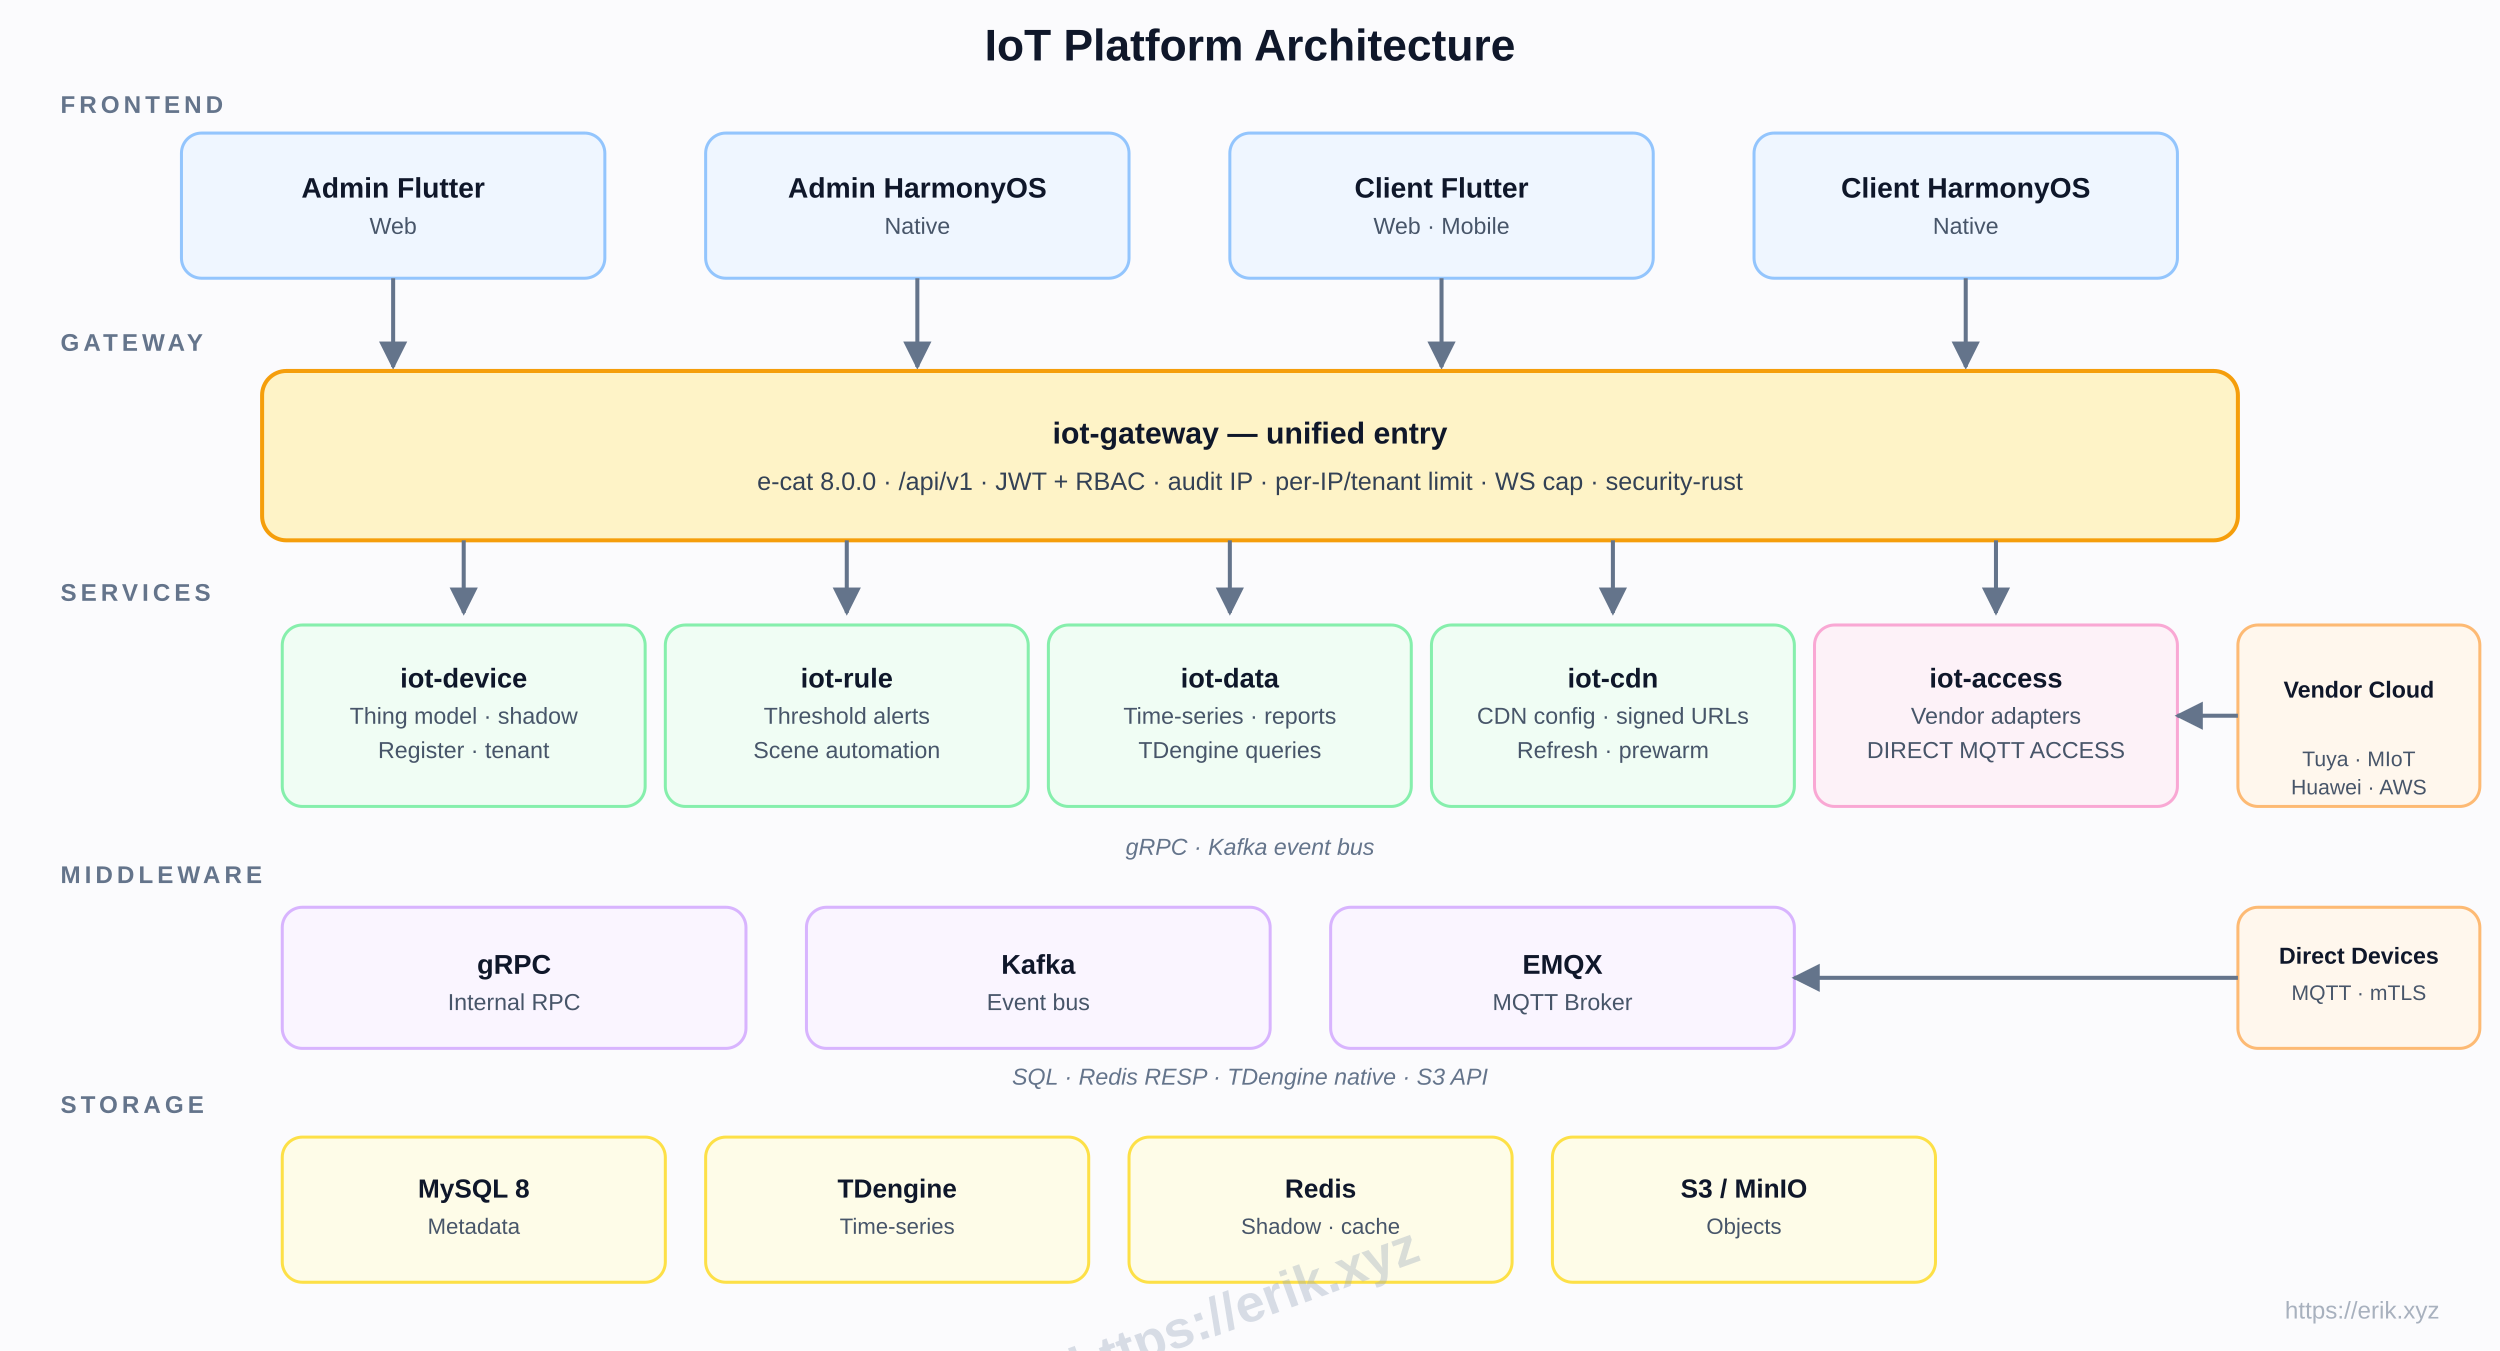
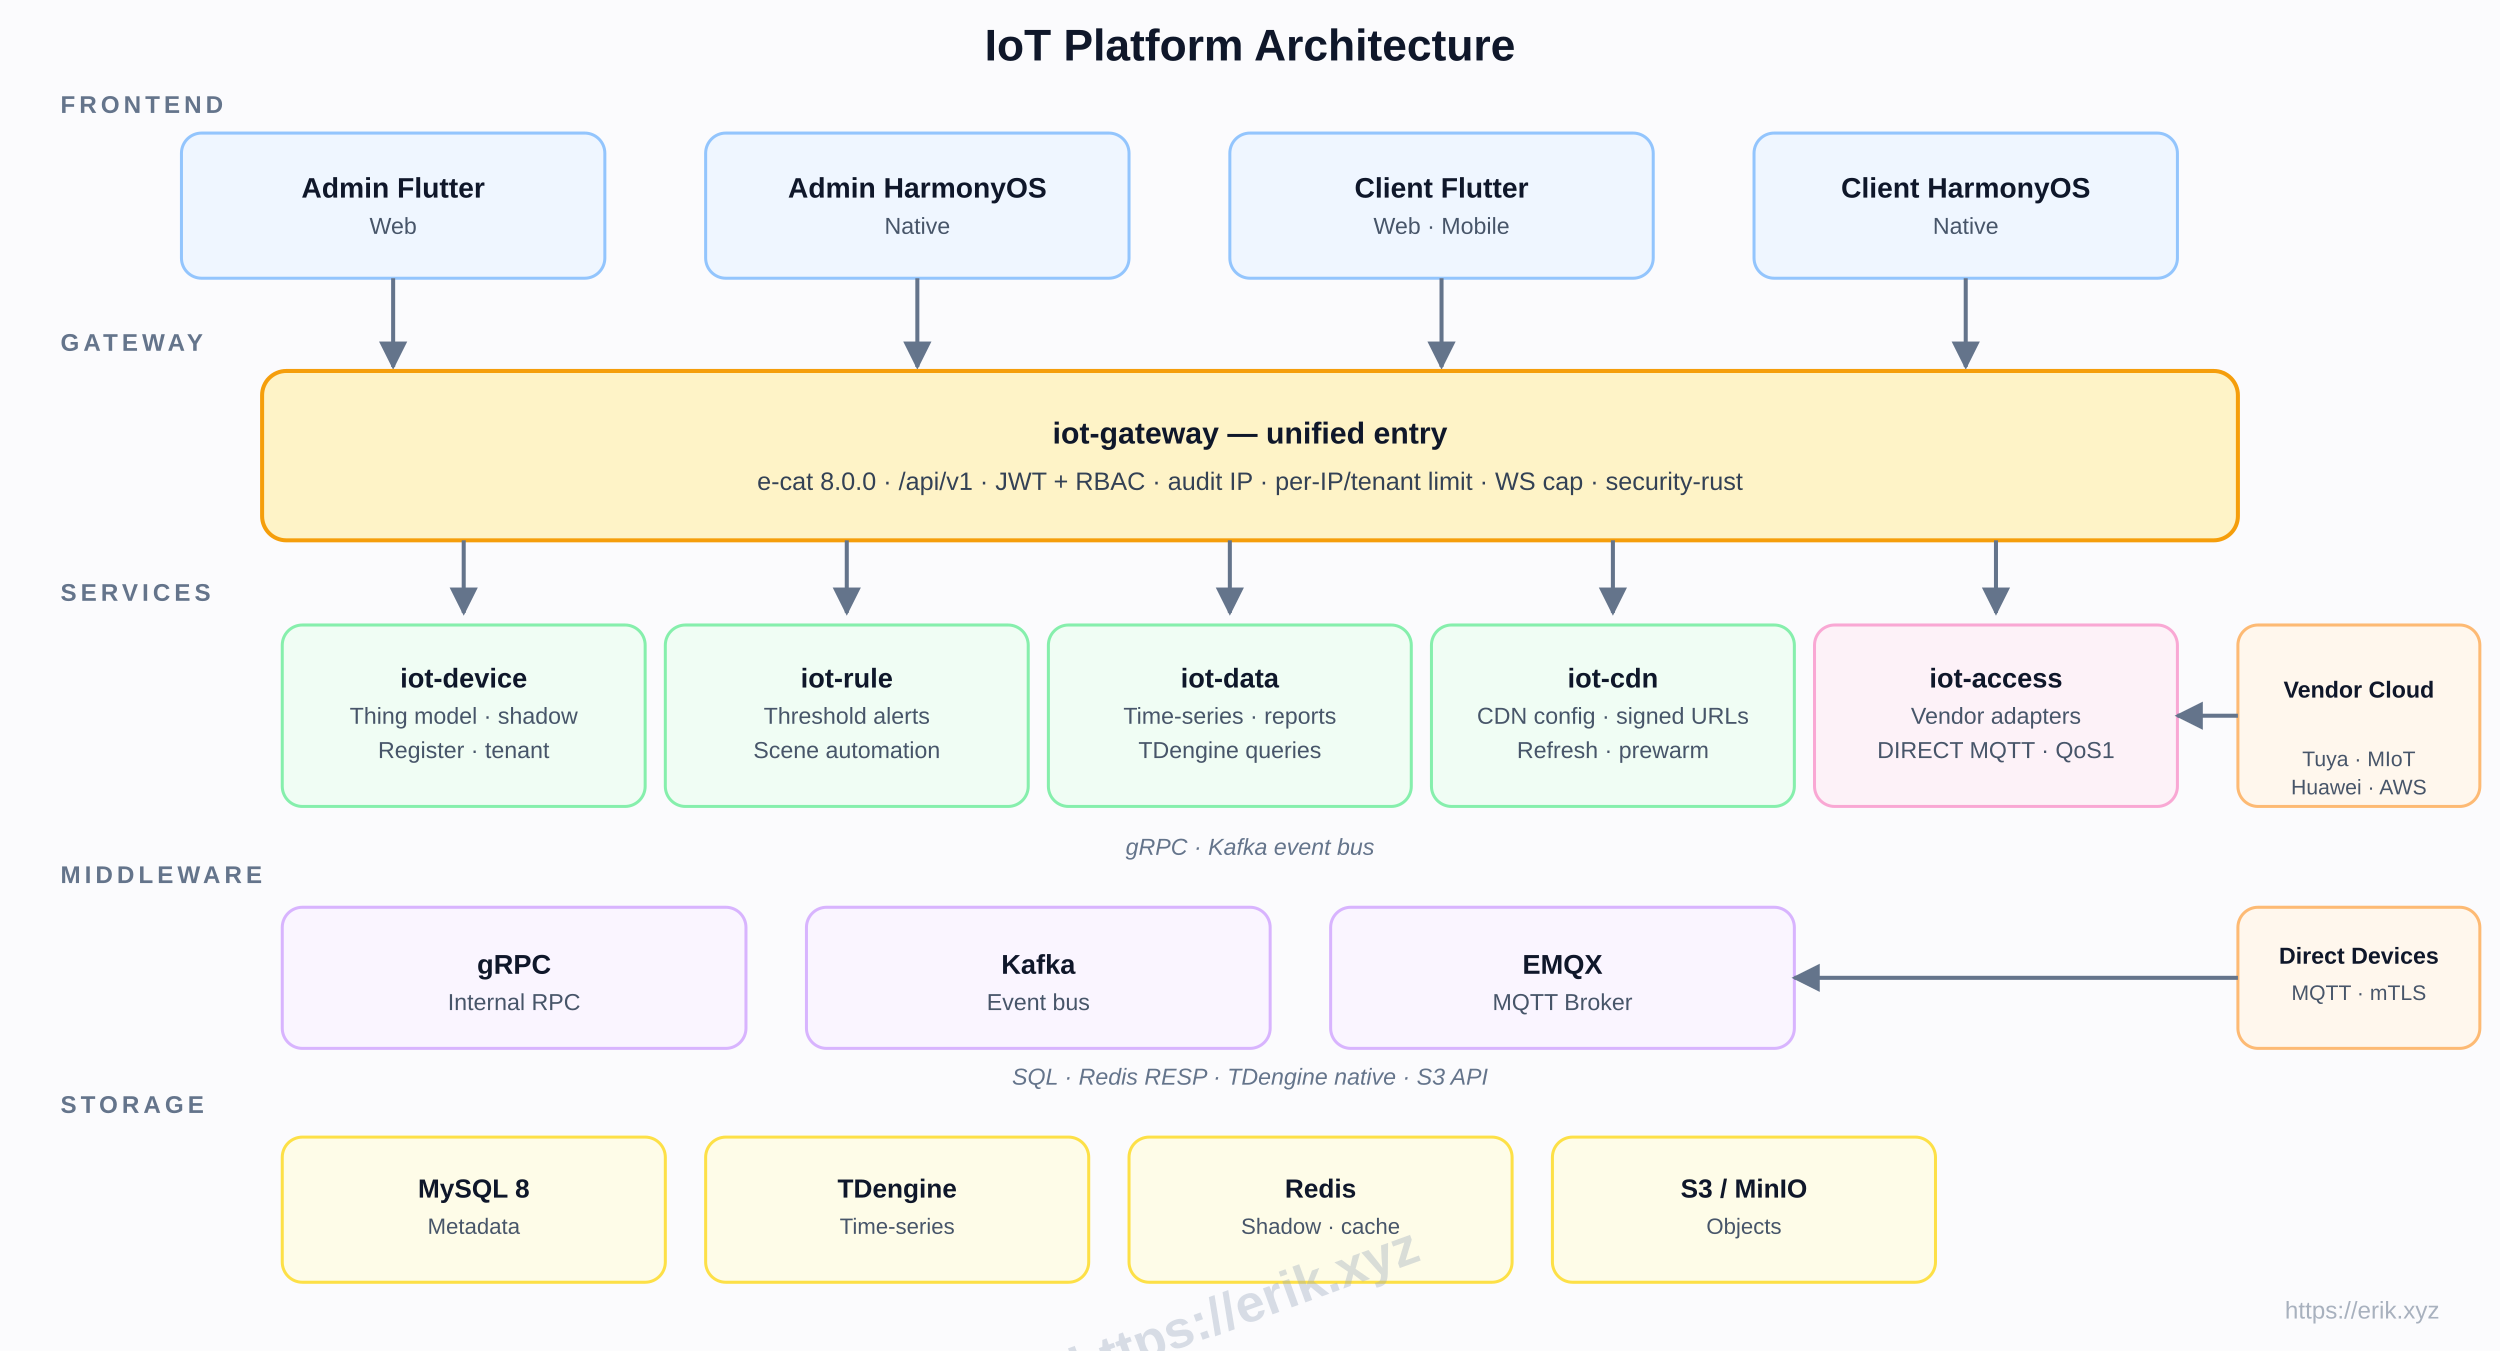
<svg xmlns="http://www.w3.org/2000/svg" viewBox="0 0 1240 670" font-family="Arial, 'PingFang SC', 'Microsoft YaHei', sans-serif">
  <defs>
    <marker id="arrow" viewBox="0 0 10 10" refX="9" refY="5" markerWidth="7" markerHeight="7" orient="auto-start-reverse">
      <path d="M0,0 L10,5 L0,10 z" fill="#64748b" />
    </marker>
  </defs>
  <rect width="1240" height="670" fill="#fbfbfd" />
  <text x="620" y="30" text-anchor="middle" font-size="22" font-weight="bold" fill="#0f172a">IoT Platform Architecture</text>
  <text x="30" y="56" font-size="12" font-weight="bold" letter-spacing="2" fill="#64748b">FRONTEND</text>
  <g>
    <rect x="90" y="66" width="210" height="72" rx="10" fill="#eff6ff" stroke="#93c5fd" stroke-width="1.5" />
    <text x="195" y="98" text-anchor="middle" font-size="14" font-weight="bold" fill="#0f172a">Admin Flutter</text>
    <text x="195" y="116" text-anchor="middle" font-size="11.5" fill="#475569">Web</text>
    <rect x="350" y="66" width="210" height="72" rx="10" fill="#eff6ff" stroke="#93c5fd" stroke-width="1.5" />
    <text x="455" y="98" text-anchor="middle" font-size="14" font-weight="bold" fill="#0f172a">Admin HarmonyOS</text>
    <text x="455" y="116" text-anchor="middle" font-size="11.5" fill="#475569">Native</text>
    <rect x="610" y="66" width="210" height="72" rx="10" fill="#eff6ff" stroke="#93c5fd" stroke-width="1.5" />
    <text x="715" y="98" text-anchor="middle" font-size="14" font-weight="bold" fill="#0f172a">Client Flutter</text>
    <text x="715" y="116" text-anchor="middle" font-size="11.5" fill="#475569">Web · Mobile</text>
    <rect x="870" y="66" width="210" height="72" rx="10" fill="#eff6ff" stroke="#93c5fd" stroke-width="1.5" />
    <text x="975" y="98" text-anchor="middle" font-size="14" font-weight="bold" fill="#0f172a">Client HarmonyOS</text>
    <text x="975" y="116" text-anchor="middle" font-size="11.5" fill="#475569">Native</text>
  </g>
  <line x1="195" y1="138" x2="195" y2="182" stroke="#64748b" stroke-width="2" marker-end="url(#arrow)" />
  <line x1="455" y1="138" x2="455" y2="182" stroke="#64748b" stroke-width="2" marker-end="url(#arrow)" />
  <line x1="715" y1="138" x2="715" y2="182" stroke="#64748b" stroke-width="2" marker-end="url(#arrow)" />
  <line x1="975" y1="138" x2="975" y2="182" stroke="#64748b" stroke-width="2" marker-end="url(#arrow)" />
  <text x="30" y="174" font-size="12" font-weight="bold" letter-spacing="2" fill="#64748b">GATEWAY</text>
  <rect x="130" y="184" width="980" height="84" rx="12" fill="#fef3c7" stroke="#f59e0b" stroke-width="2" />
  <text x="620" y="220" text-anchor="middle" font-size="15" font-weight="bold" fill="#0f172a">iot-gateway — unified entry</text>
  <text x="620" y="243" text-anchor="middle" font-size="12.5" fill="#334155">e-cat 8.0.0 · /api/v1 · JWT + RBAC · audit IP · per-IP/tenant limit · WS cap · security-rust</text>
  <line x1="230" y1="268" x2="230" y2="304" stroke="#64748b" stroke-width="2" marker-end="url(#arrow)" />
  <line x1="420" y1="268" x2="420" y2="304" stroke="#64748b" stroke-width="2" marker-end="url(#arrow)" />
  <line x1="610" y1="268" x2="610" y2="304" stroke="#64748b" stroke-width="2" marker-end="url(#arrow)" />
  <line x1="800" y1="268" x2="800" y2="304" stroke="#64748b" stroke-width="2" marker-end="url(#arrow)" />
  <line x1="990" y1="268" x2="990" y2="304" stroke="#64748b" stroke-width="2" marker-end="url(#arrow)" />
  <text x="30" y="298" font-size="12" font-weight="bold" letter-spacing="2" fill="#64748b">SERVICES</text>
  <g>
    <rect x="140" y="310" width="180" height="90" rx="10" fill="#f0fdf4" stroke="#86efac" stroke-width="1.5" />
    <text x="230" y="341" text-anchor="middle" font-size="13.5" font-weight="bold" fill="#0f172a">iot-device</text>
    <text x="230" y="359" text-anchor="middle" font-size="11.5" fill="#475569">Thing model · shadow</text>
    <text x="230" y="376" text-anchor="middle" font-size="11.5" fill="#475569">Register · tenant</text>
    <rect x="330" y="310" width="180" height="90" rx="10" fill="#f0fdf4" stroke="#86efac" stroke-width="1.5" />
    <text x="420" y="341" text-anchor="middle" font-size="13.5" font-weight="bold" fill="#0f172a">iot-rule</text>
    <text x="420" y="359" text-anchor="middle" font-size="11.5" fill="#475569">Threshold alerts</text>
    <text x="420" y="376" text-anchor="middle" font-size="11.5" fill="#475569">Scene automation</text>
    <rect x="520" y="310" width="180" height="90" rx="10" fill="#f0fdf4" stroke="#86efac" stroke-width="1.5" />
    <text x="610" y="341" text-anchor="middle" font-size="13.5" font-weight="bold" fill="#0f172a">iot-data</text>
    <text x="610" y="359" text-anchor="middle" font-size="11.5" fill="#475569">Time-series · reports</text>
    <text x="610" y="376" text-anchor="middle" font-size="11.5" fill="#475569">TDengine queries</text>
    <rect x="710" y="310" width="180" height="90" rx="10" fill="#f0fdf4" stroke="#86efac" stroke-width="1.5" />
    <text x="800" y="341" text-anchor="middle" font-size="13.5" font-weight="bold" fill="#0f172a">iot-cdn</text>
    <text x="800" y="359" text-anchor="middle" font-size="11.5" fill="#475569">CDN config · signed URLs</text>
    <text x="800" y="376" text-anchor="middle" font-size="11.5" fill="#475569">Refresh · prewarm</text>
    <rect x="900" y="310" width="180" height="90" rx="10" fill="#fdf2f8" stroke="#f9a8d4" stroke-width="1.5" />
    <text x="990" y="341" text-anchor="middle" font-size="13.5" font-weight="bold" fill="#0f172a">iot-access</text>
    <text x="990" y="359" text-anchor="middle" font-size="11.5" fill="#475569">Vendor adapters</text>
-     <text x="990" y="376" text-anchor="middle" font-size="11.5" fill="#475569">DIRECT MQTT ACCESS</text>
+     <text x="990" y="376" text-anchor="middle" font-size="11.5" fill="#475569">DIRECT MQTT · QoS1</text>
    <rect x="1110" y="310" width="120" height="90" rx="10" fill="#fff7ed" stroke="#fdba74" stroke-width="1.5" />
    <text x="1170" y="346" text-anchor="middle" font-size="11.5" font-weight="bold" fill="#0f172a">Vendor Cloud</text>
    <text x="1170" y="380" text-anchor="middle" font-size="10.5" fill="#475569">Tuya · MIoT</text>
    <text x="1170" y="394" text-anchor="middle" font-size="10.5" fill="#475569">Huawei · AWS</text>
  </g>
  <line x1="1110" y1="355" x2="1080" y2="355" stroke="#64748b" stroke-width="2" marker-end="url(#arrow)" />
  <text x="620" y="424" text-anchor="middle" font-size="11.5" font-style="italic" fill="#64748b">gRPC · Kafka event bus</text>
  <text x="30" y="438" font-size="12" font-weight="bold" letter-spacing="2" fill="#64748b">MIDDLEWARE</text>
  <g>
    <rect x="140" y="450" width="230" height="70" rx="10" fill="#faf5ff" stroke="#d8b4fe" stroke-width="1.5" />
    <text x="255" y="483" text-anchor="middle" font-size="13.5" font-weight="bold" fill="#0f172a">gRPC</text>
    <text x="255" y="501" text-anchor="middle" font-size="11.5" fill="#475569">Internal RPC</text>
    <rect x="400" y="450" width="230" height="70" rx="10" fill="#faf5ff" stroke="#d8b4fe" stroke-width="1.5" />
    <text x="515" y="483" text-anchor="middle" font-size="13.5" font-weight="bold" fill="#0f172a">Kafka</text>
    <text x="515" y="501" text-anchor="middle" font-size="11.5" fill="#475569">Event bus</text>
    <rect x="660" y="450" width="230" height="70" rx="10" fill="#faf5ff" stroke="#d8b4fe" stroke-width="1.5" />
    <text x="775" y="483" text-anchor="middle" font-size="13.5" font-weight="bold" fill="#0f172a">EMQX</text>
    <text x="775" y="501" text-anchor="middle" font-size="11.5" fill="#475569">MQTT Broker</text>
    <rect x="1110" y="450" width="120" height="70" rx="10" fill="#fff7ed" stroke="#fdba74" stroke-width="1.5" />
    <text x="1170" y="478" text-anchor="middle" font-size="11.5" font-weight="bold" fill="#0f172a">Direct Devices</text>
    <text x="1170" y="496" text-anchor="middle" font-size="10.5" fill="#475569">MQTT · mTLS</text>
  </g>
  <line x1="1110" y1="485" x2="890" y2="485" stroke="#64748b" stroke-width="2" marker-end="url(#arrow)" />
  <text x="620" y="538" text-anchor="middle" font-size="11.5" font-style="italic" fill="#64748b">SQL · Redis RESP · TDengine native · S3 API</text>
  <text x="30" y="552" font-size="12" font-weight="bold" letter-spacing="2" fill="#64748b">STORAGE</text>
  <g>
    <rect x="140" y="564" width="190" height="72" rx="10" fill="#fefce8" stroke="#fde047" stroke-width="1.5" />
    <text x="235" y="594" text-anchor="middle" font-size="13" font-weight="bold" fill="#0f172a">MySQL 8</text>
    <text x="235" y="612" text-anchor="middle" font-size="11" fill="#475569">Metadata</text>
    <rect x="350" y="564" width="190" height="72" rx="10" fill="#fefce8" stroke="#fde047" stroke-width="1.5" />
    <text x="445" y="594" text-anchor="middle" font-size="13" font-weight="bold" fill="#0f172a">TDengine</text>
    <text x="445" y="612" text-anchor="middle" font-size="11" fill="#475569">Time-series</text>
    <rect x="560" y="564" width="190" height="72" rx="10" fill="#fefce8" stroke="#fde047" stroke-width="1.5" />
    <text x="655" y="594" text-anchor="middle" font-size="13" font-weight="bold" fill="#0f172a">Redis</text>
    <text x="655" y="612" text-anchor="middle" font-size="11" fill="#475569">Shadow · cache</text>
    <rect x="770" y="564" width="190" height="72" rx="10" fill="#fefce8" stroke="#fde047" stroke-width="1.5" />
    <text x="865" y="594" text-anchor="middle" font-size="13" font-weight="bold" fill="#0f172a">S3 / MinIO</text>
    <text x="865" y="612" text-anchor="middle" font-size="11" fill="#475569">Objects</text>
  </g>
  <text x="620" y="656" text-anchor="middle" font-size="26" font-weight="bold" fill="#94a3b8" opacity="0.35" transform="rotate(-20 620 656)">https://erik.xyz</text>
  <text x="1210" y="654" text-anchor="end" font-size="12" fill="#64748b" opacity="0.55">https://erik.xyz</text>
</svg>
